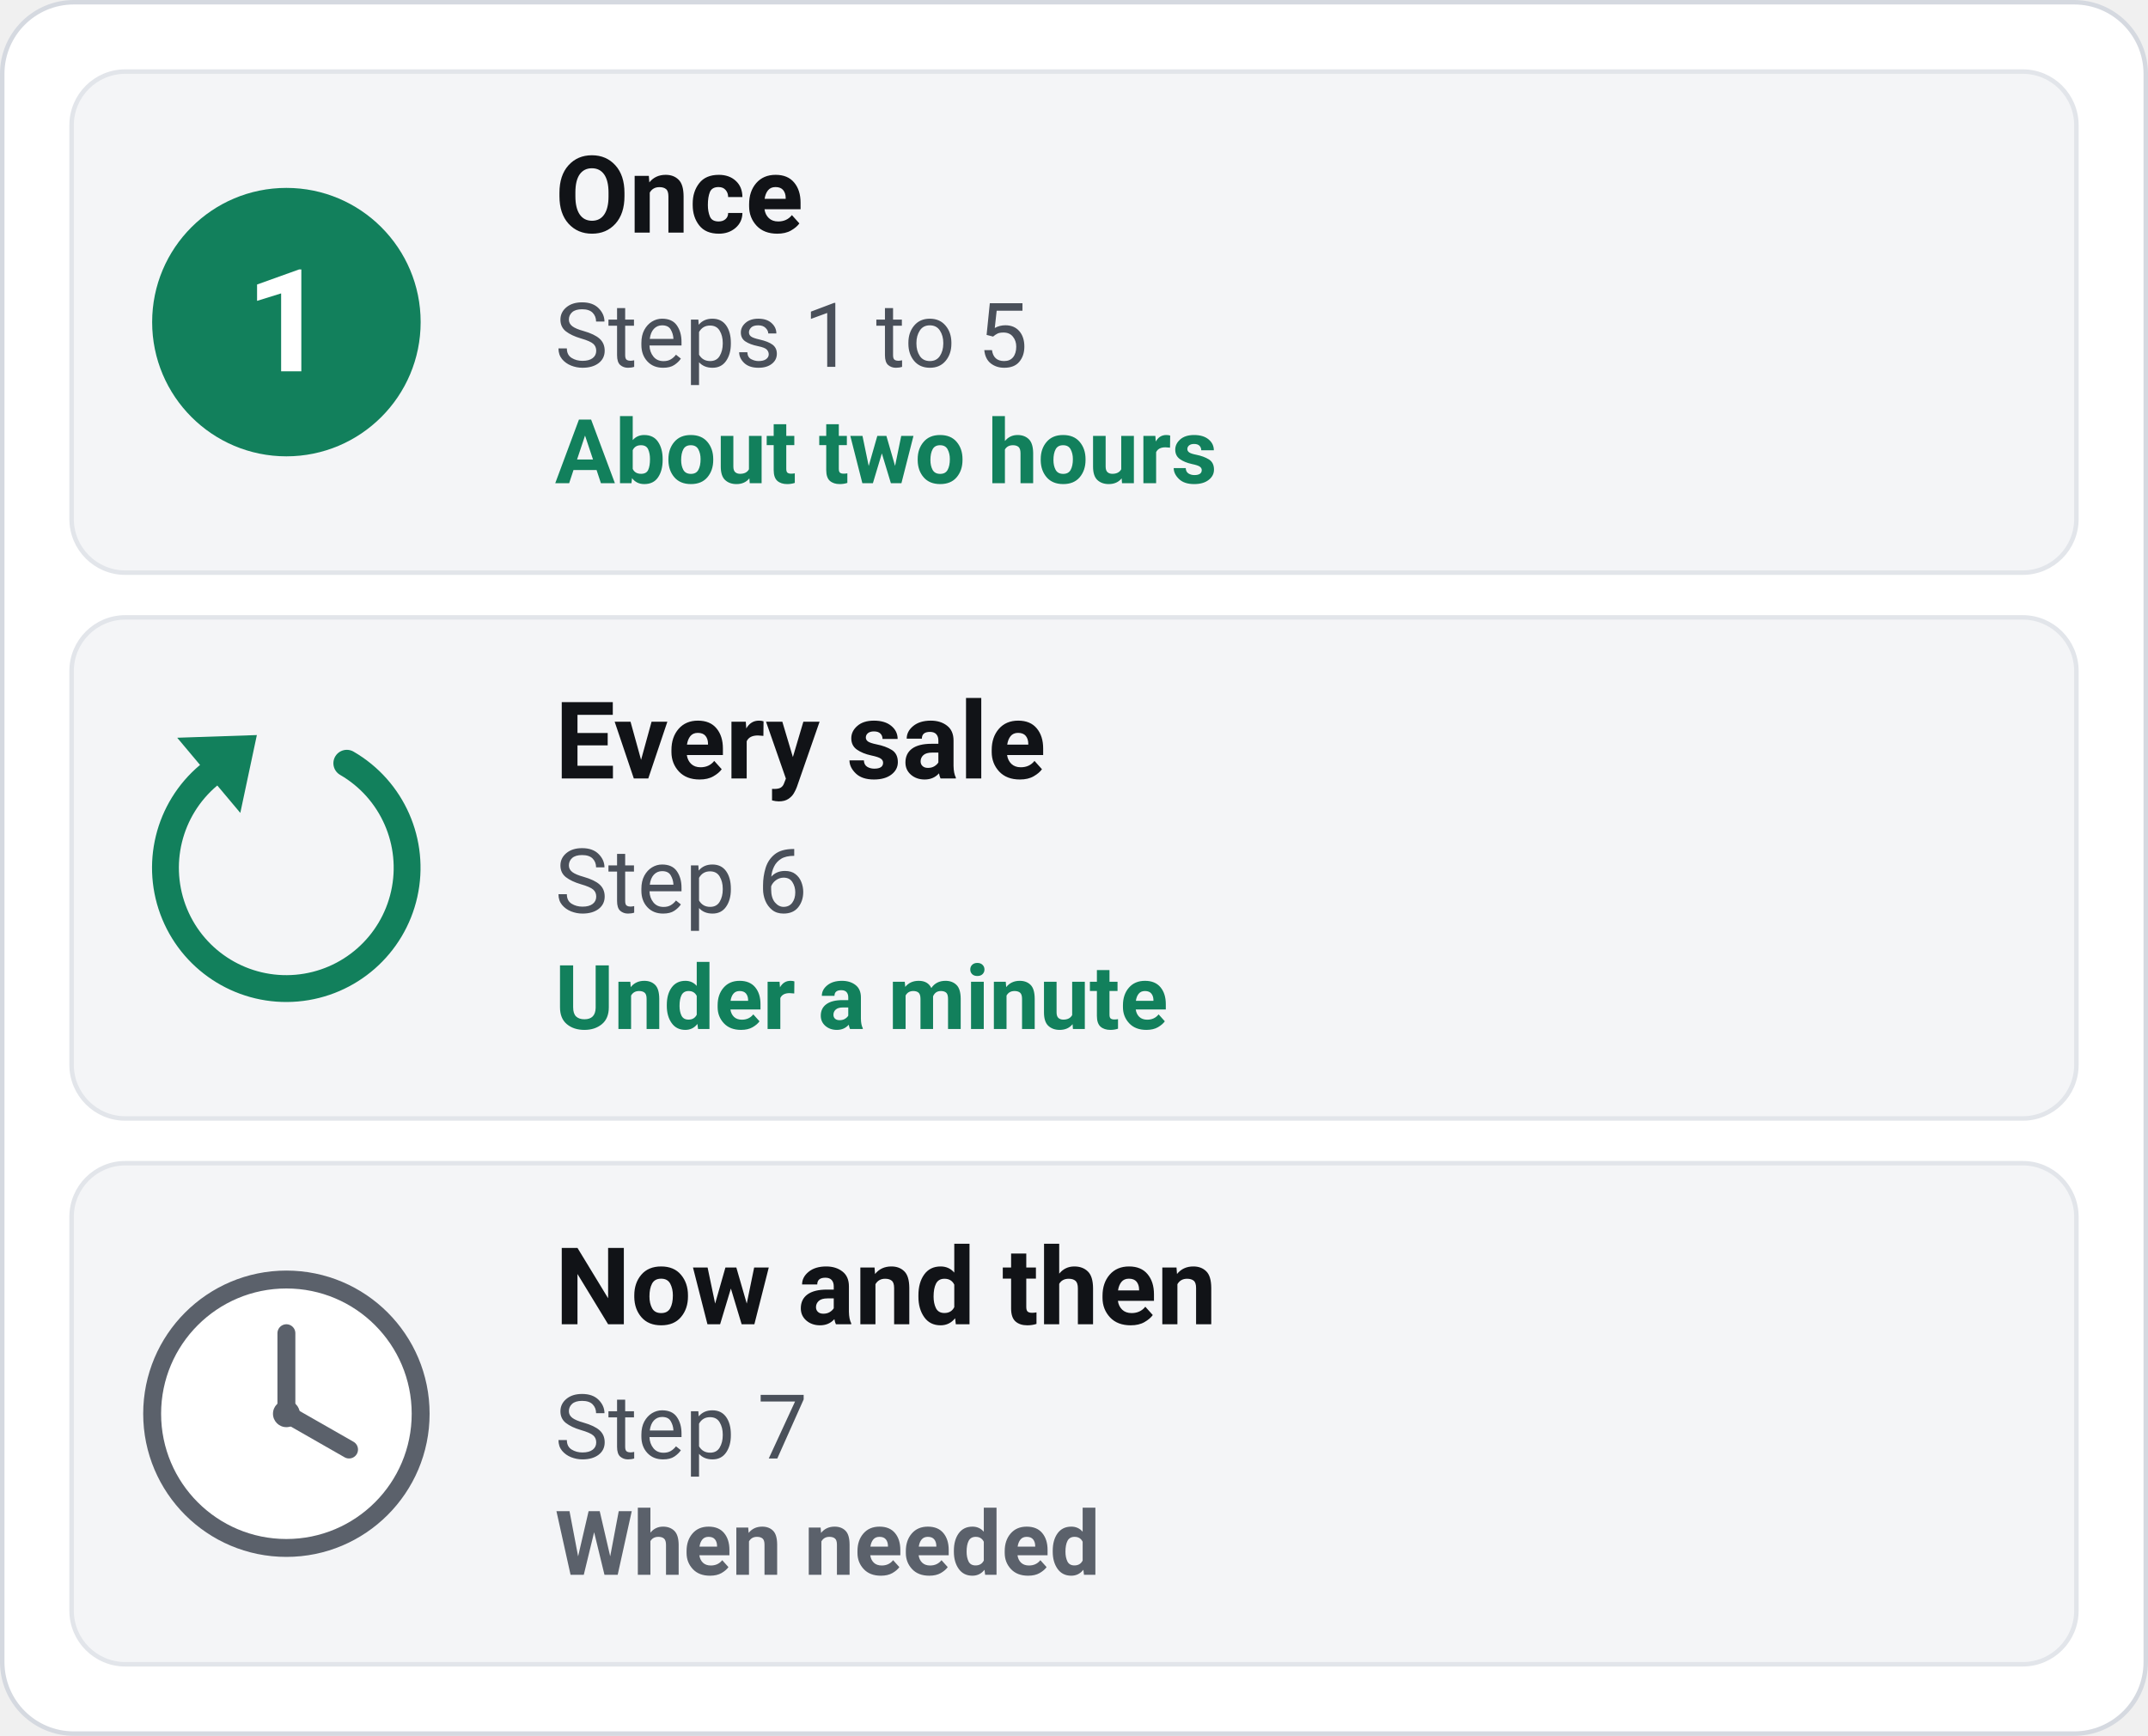
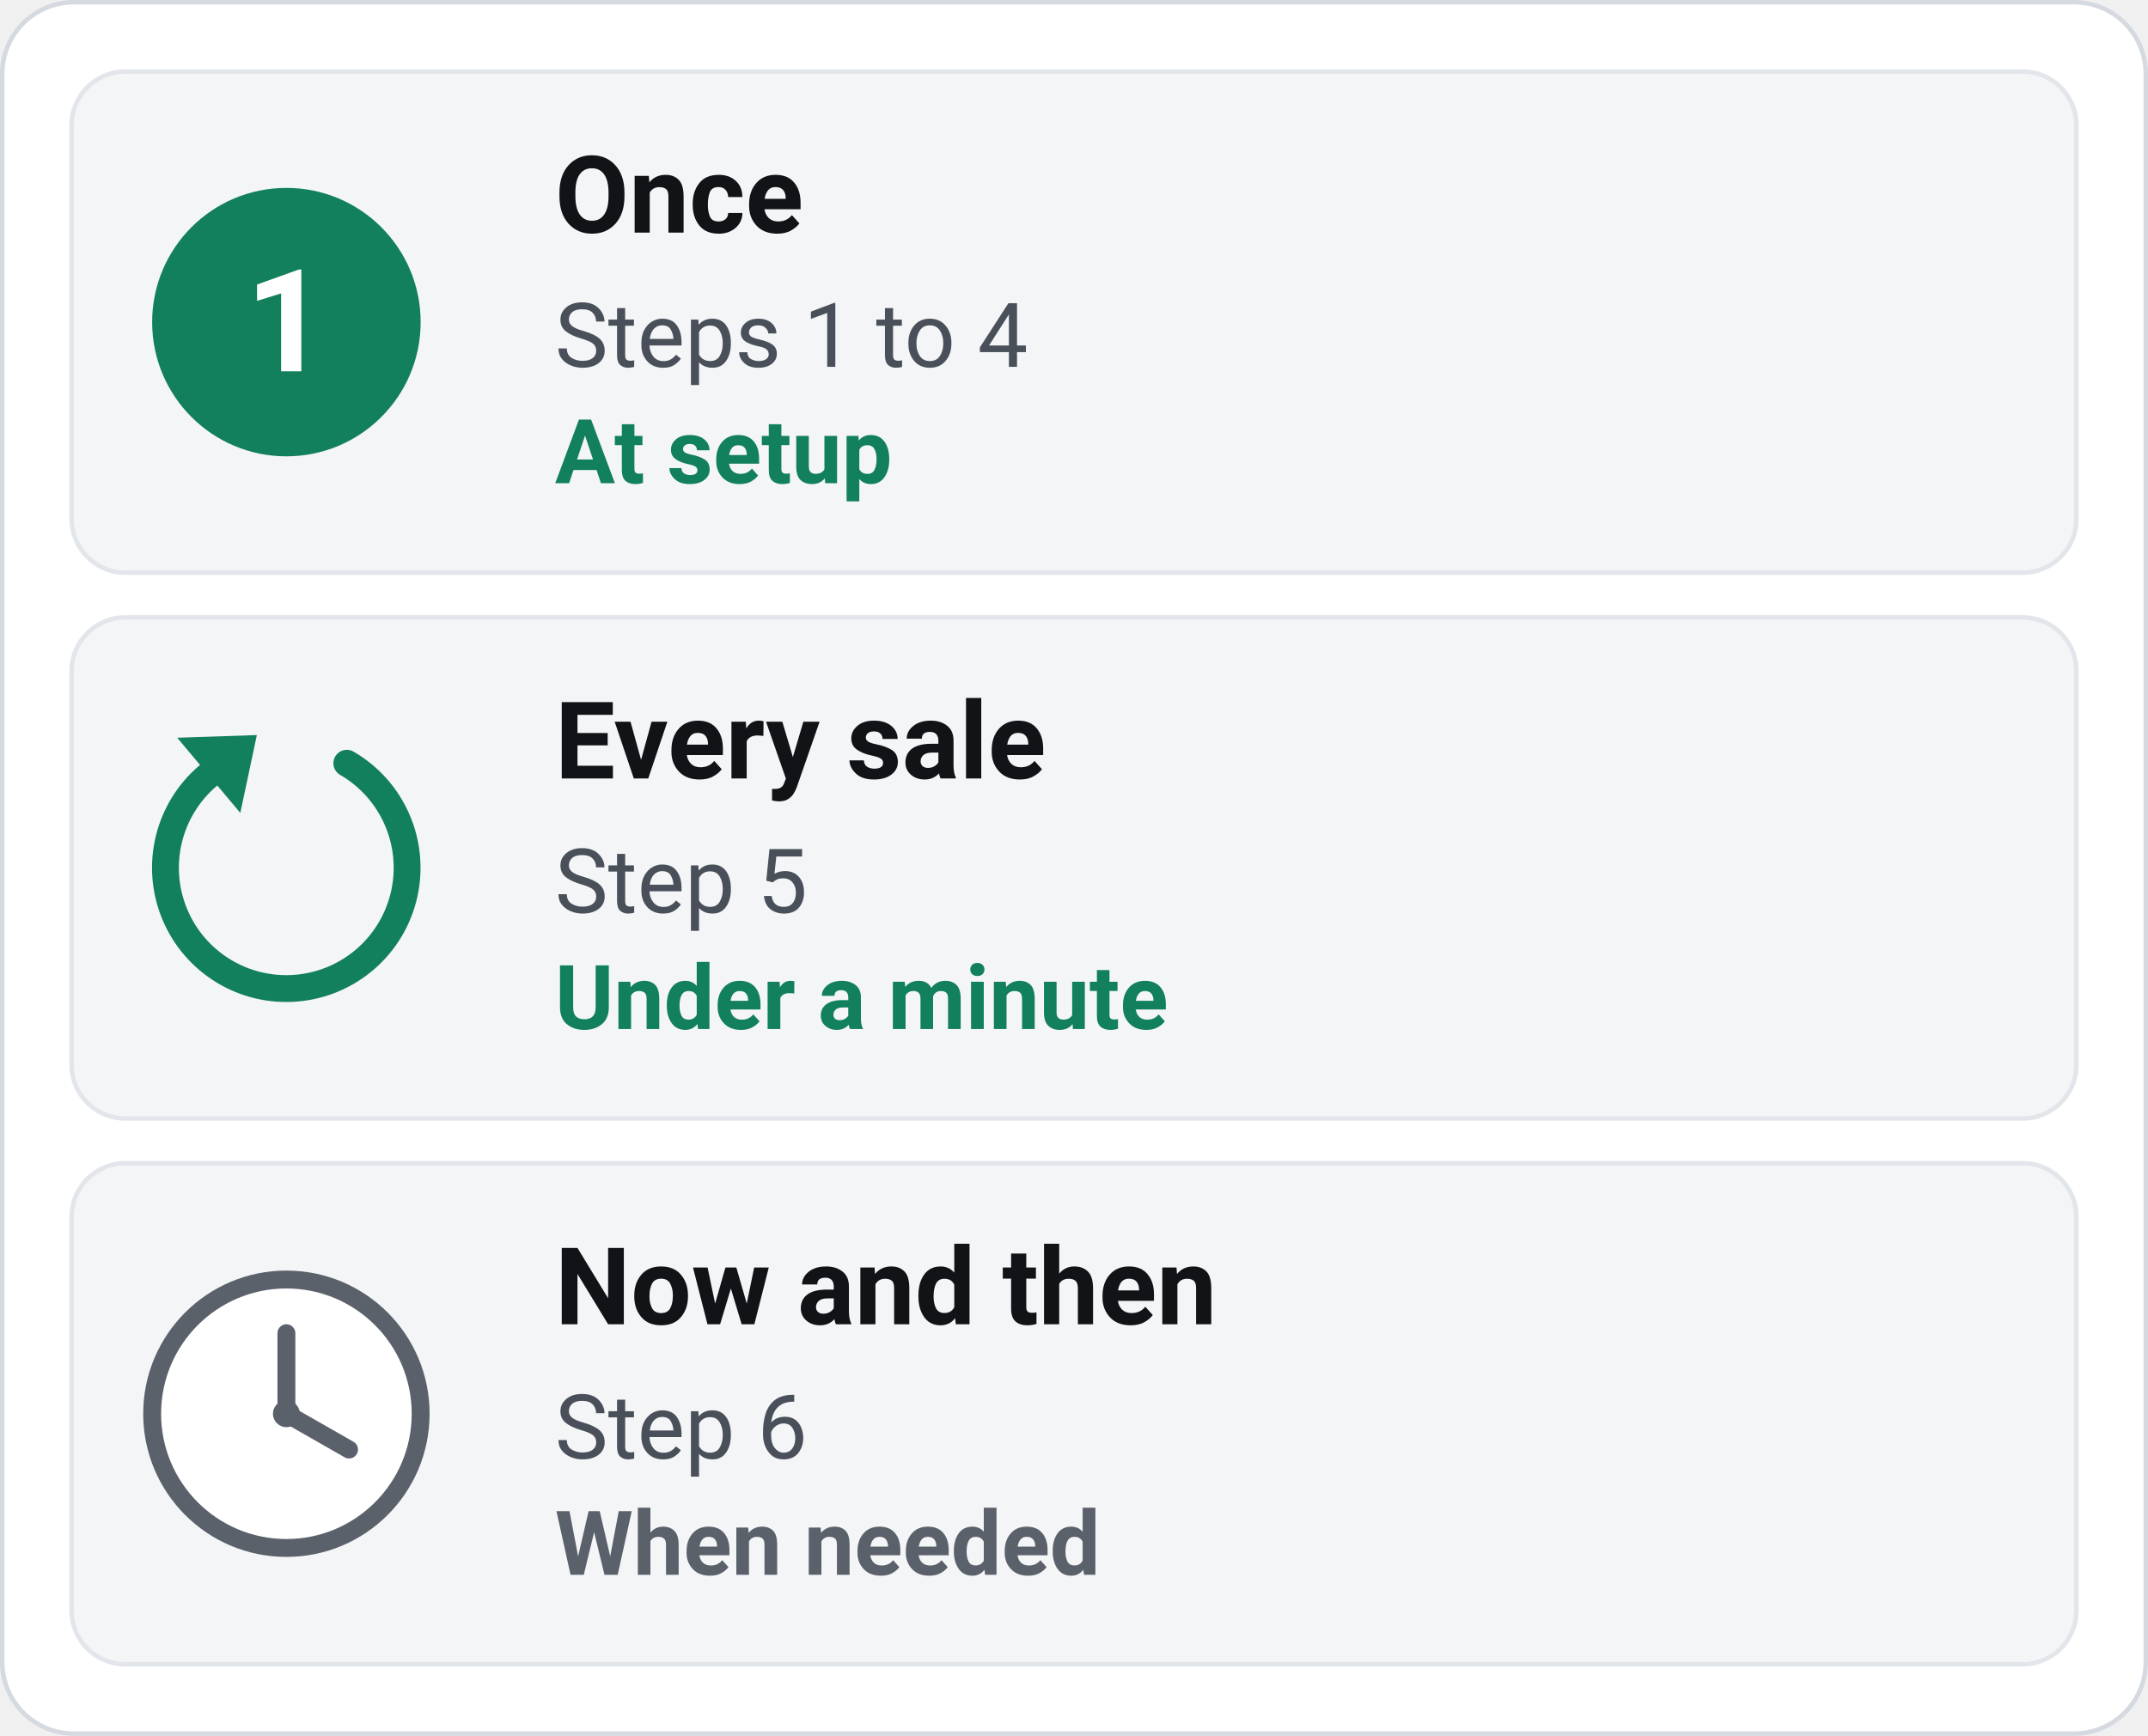
<svg xmlns="http://www.w3.org/2000/svg" viewBox="0 0 480 388" role="img" font-family="system-ui, -apple-system, 'Segoe UI', Roboto, sans-serif">
  <rect x="0.5" y="0.5" width="479" height="387" rx="16" fill="#FFFFFF" stroke="#D5D9E0" stroke-width="1" />
  <rect x="16" y="16" width="448" height="112" rx="12" fill="#F4F5F7" stroke="#E2E5EA" stroke-width="1" />
  <rect x="16" y="138" width="448" height="112" rx="12" fill="#F4F5F7" stroke="#E2E5EA" stroke-width="1" />
  <rect x="16" y="260" width="448" height="112" rx="12" fill="#F4F5F7" stroke="#E2E5EA" stroke-width="1" />
  <circle cx="64" cy="72" r="30" fill="#12805C" stroke="none" stroke-width="1" />
  <text x="64" y="83" font-size="32" font-weight="bold" text-anchor="middle" fill="#FFFFFF">1</text>
  <path d="M 77.5 170.6 A 27 27 0 1 1 46.6 173.3" fill="none" stroke="#12805C" stroke-width="6" stroke-linecap="round" />
  <polygon points="57.4,164.3 53.7,181.7 39.6,164.9" fill="#12805C" />
  <circle cx="64" cy="316" r="30" fill="#FFFFFF" stroke="#5B616B" stroke-width="4" />
  <line x1="64" y1="316" x2="64" y2="298" stroke="#5B616B" stroke-width="4" stroke-linecap="round" />
  <line x1="64" y1="316" x2="78" y2="324" stroke="#5B616B" stroke-width="4" stroke-linecap="round" />
  <circle cx="64" cy="316" r="3" fill="#5B616B" stroke="none" stroke-width="1" />
  <text x="124" y="52" font-size="24" font-weight="bold" text-anchor="start" fill="#111317">Once</text>
-   <text x="124" y="82" font-size="20" font-weight="normal" text-anchor="start" fill="#4A505A">Steps 1 to 5</text>
-   <text x="124" y="108" font-size="20" font-weight="bold" text-anchor="start" fill="#12805C">About two hours</text>
+   <text x="124" y="82" font-size="20" font-weight="normal" text-anchor="start" fill="#4A505A">Steps 1 to 4</text>
+   <text x="124" y="108" font-size="20" font-weight="bold" text-anchor="start" fill="#12805C">At setup</text>
  <text x="124" y="174" font-size="24" font-weight="bold" text-anchor="start" fill="#111317">Every sale</text>
-   <text x="124" y="204" font-size="20" font-weight="normal" text-anchor="start" fill="#4A505A">Step 6</text>
+   <text x="124" y="204" font-size="20" font-weight="normal" text-anchor="start" fill="#4A505A">Step 5</text>
  <text x="124" y="230" font-size="20" font-weight="bold" text-anchor="start" fill="#12805C">Under a minute</text>
  <text x="124" y="296" font-size="24" font-weight="bold" text-anchor="start" fill="#111317">Now and then</text>
-   <text x="124" y="326" font-size="20" font-weight="normal" text-anchor="start" fill="#4A505A">Step 7</text>
+   <text x="124" y="326" font-size="20" font-weight="normal" text-anchor="start" fill="#4A505A">Step 6</text>
  <text x="124" y="352" font-size="20" font-weight="bold" text-anchor="start" fill="#5B616B">When needed</text>
</svg>
